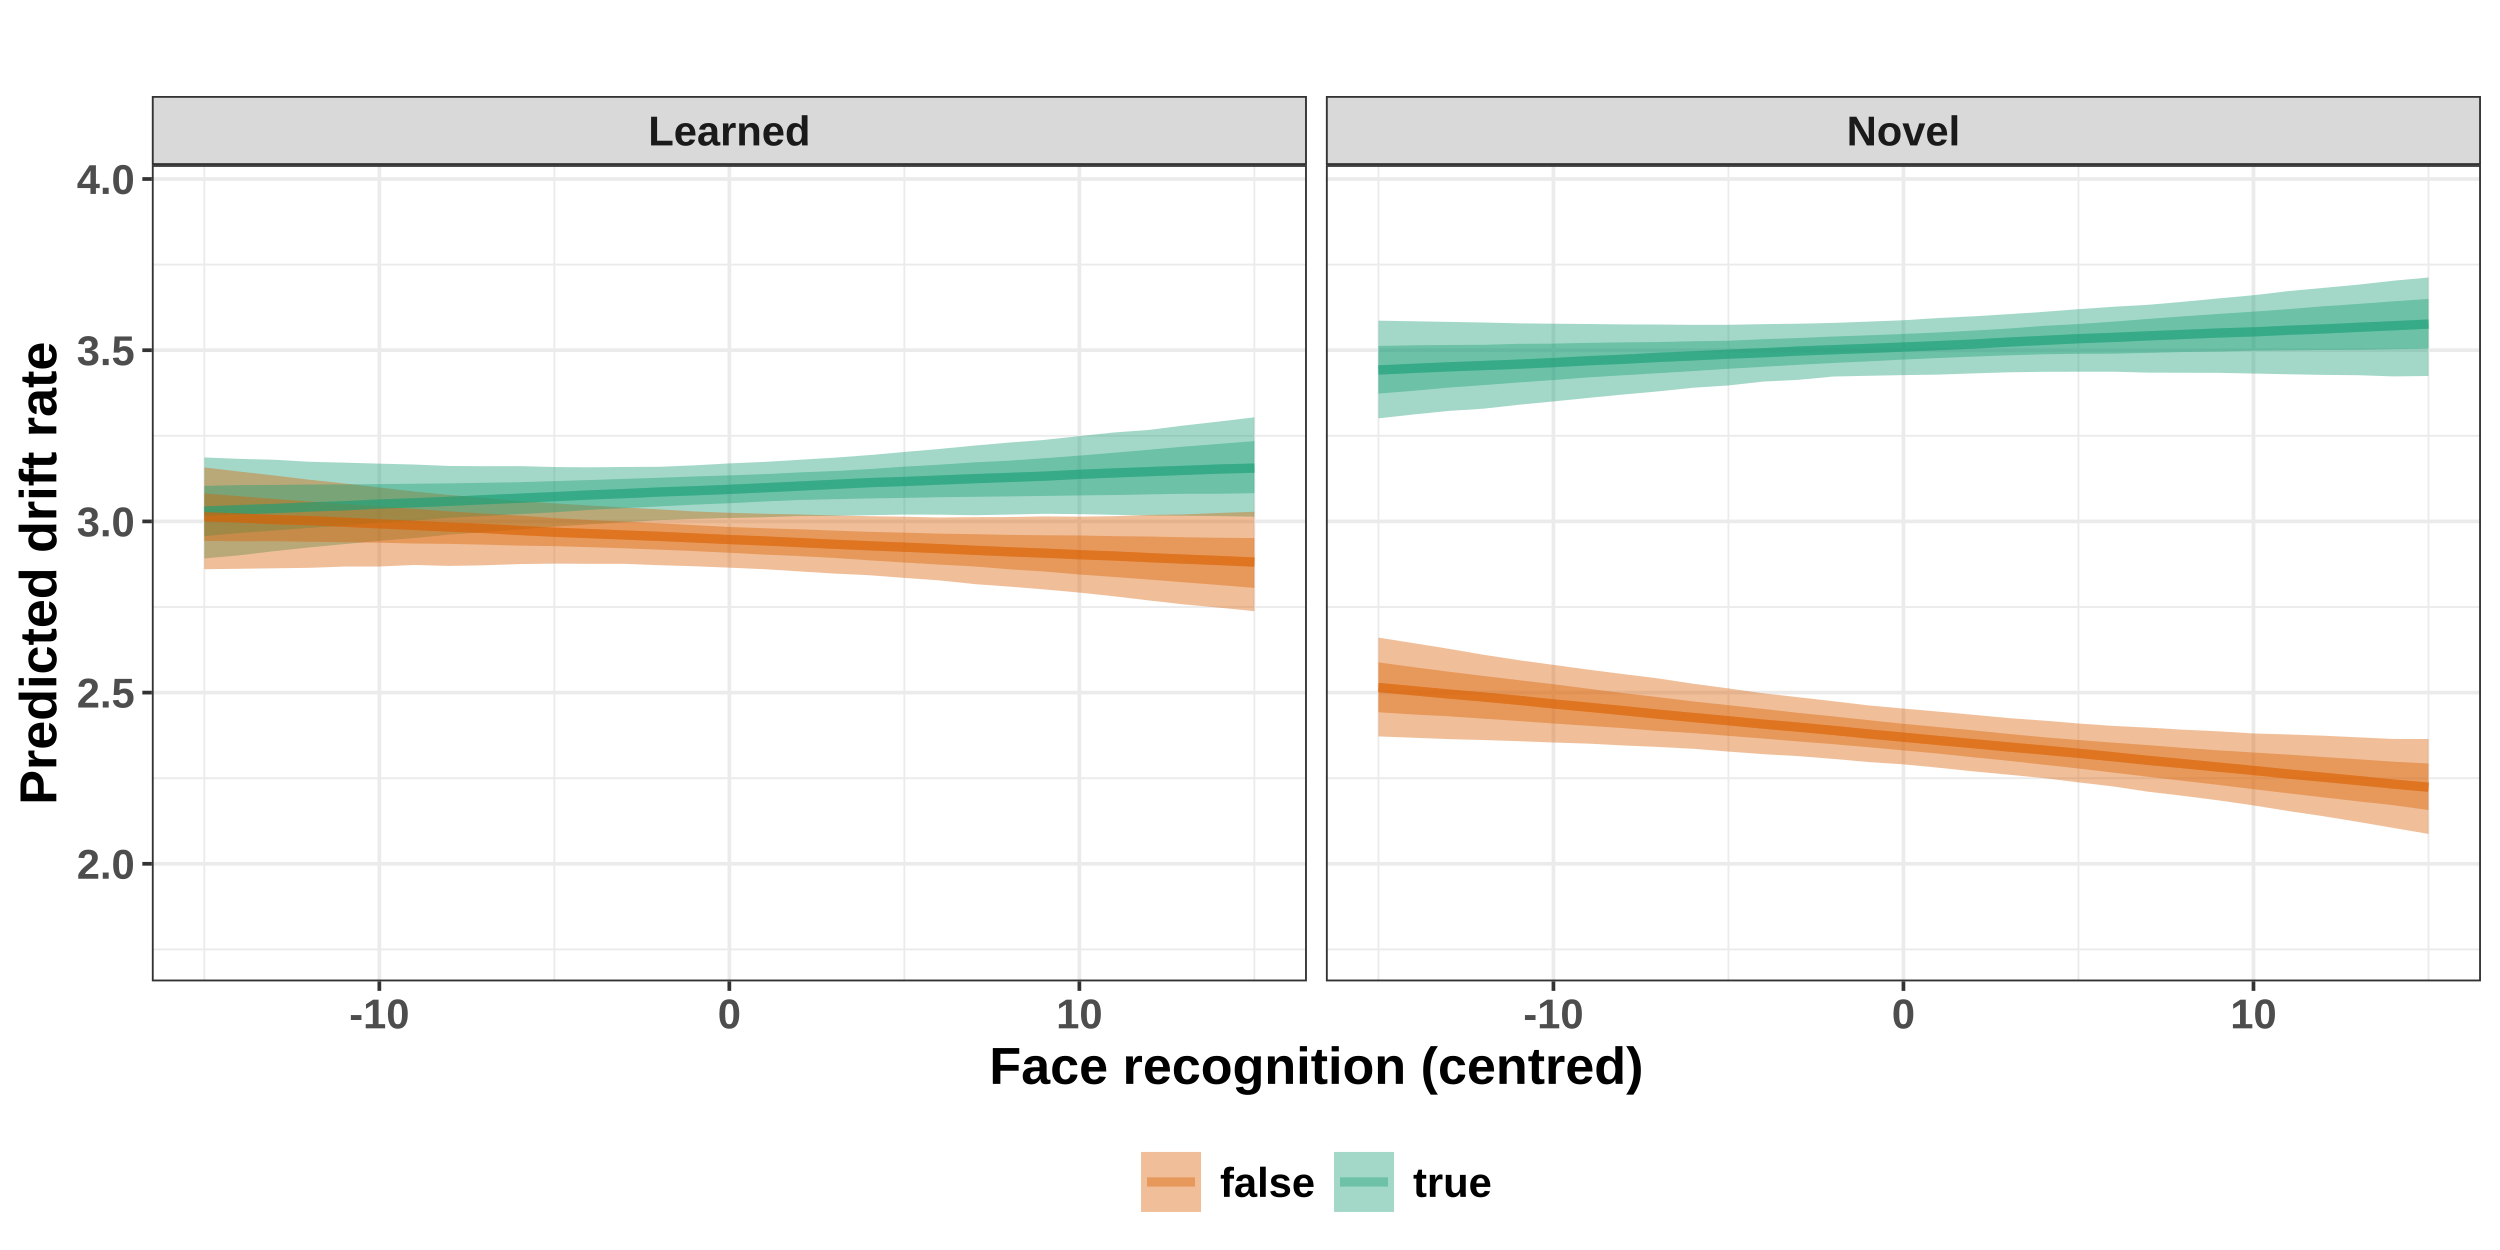
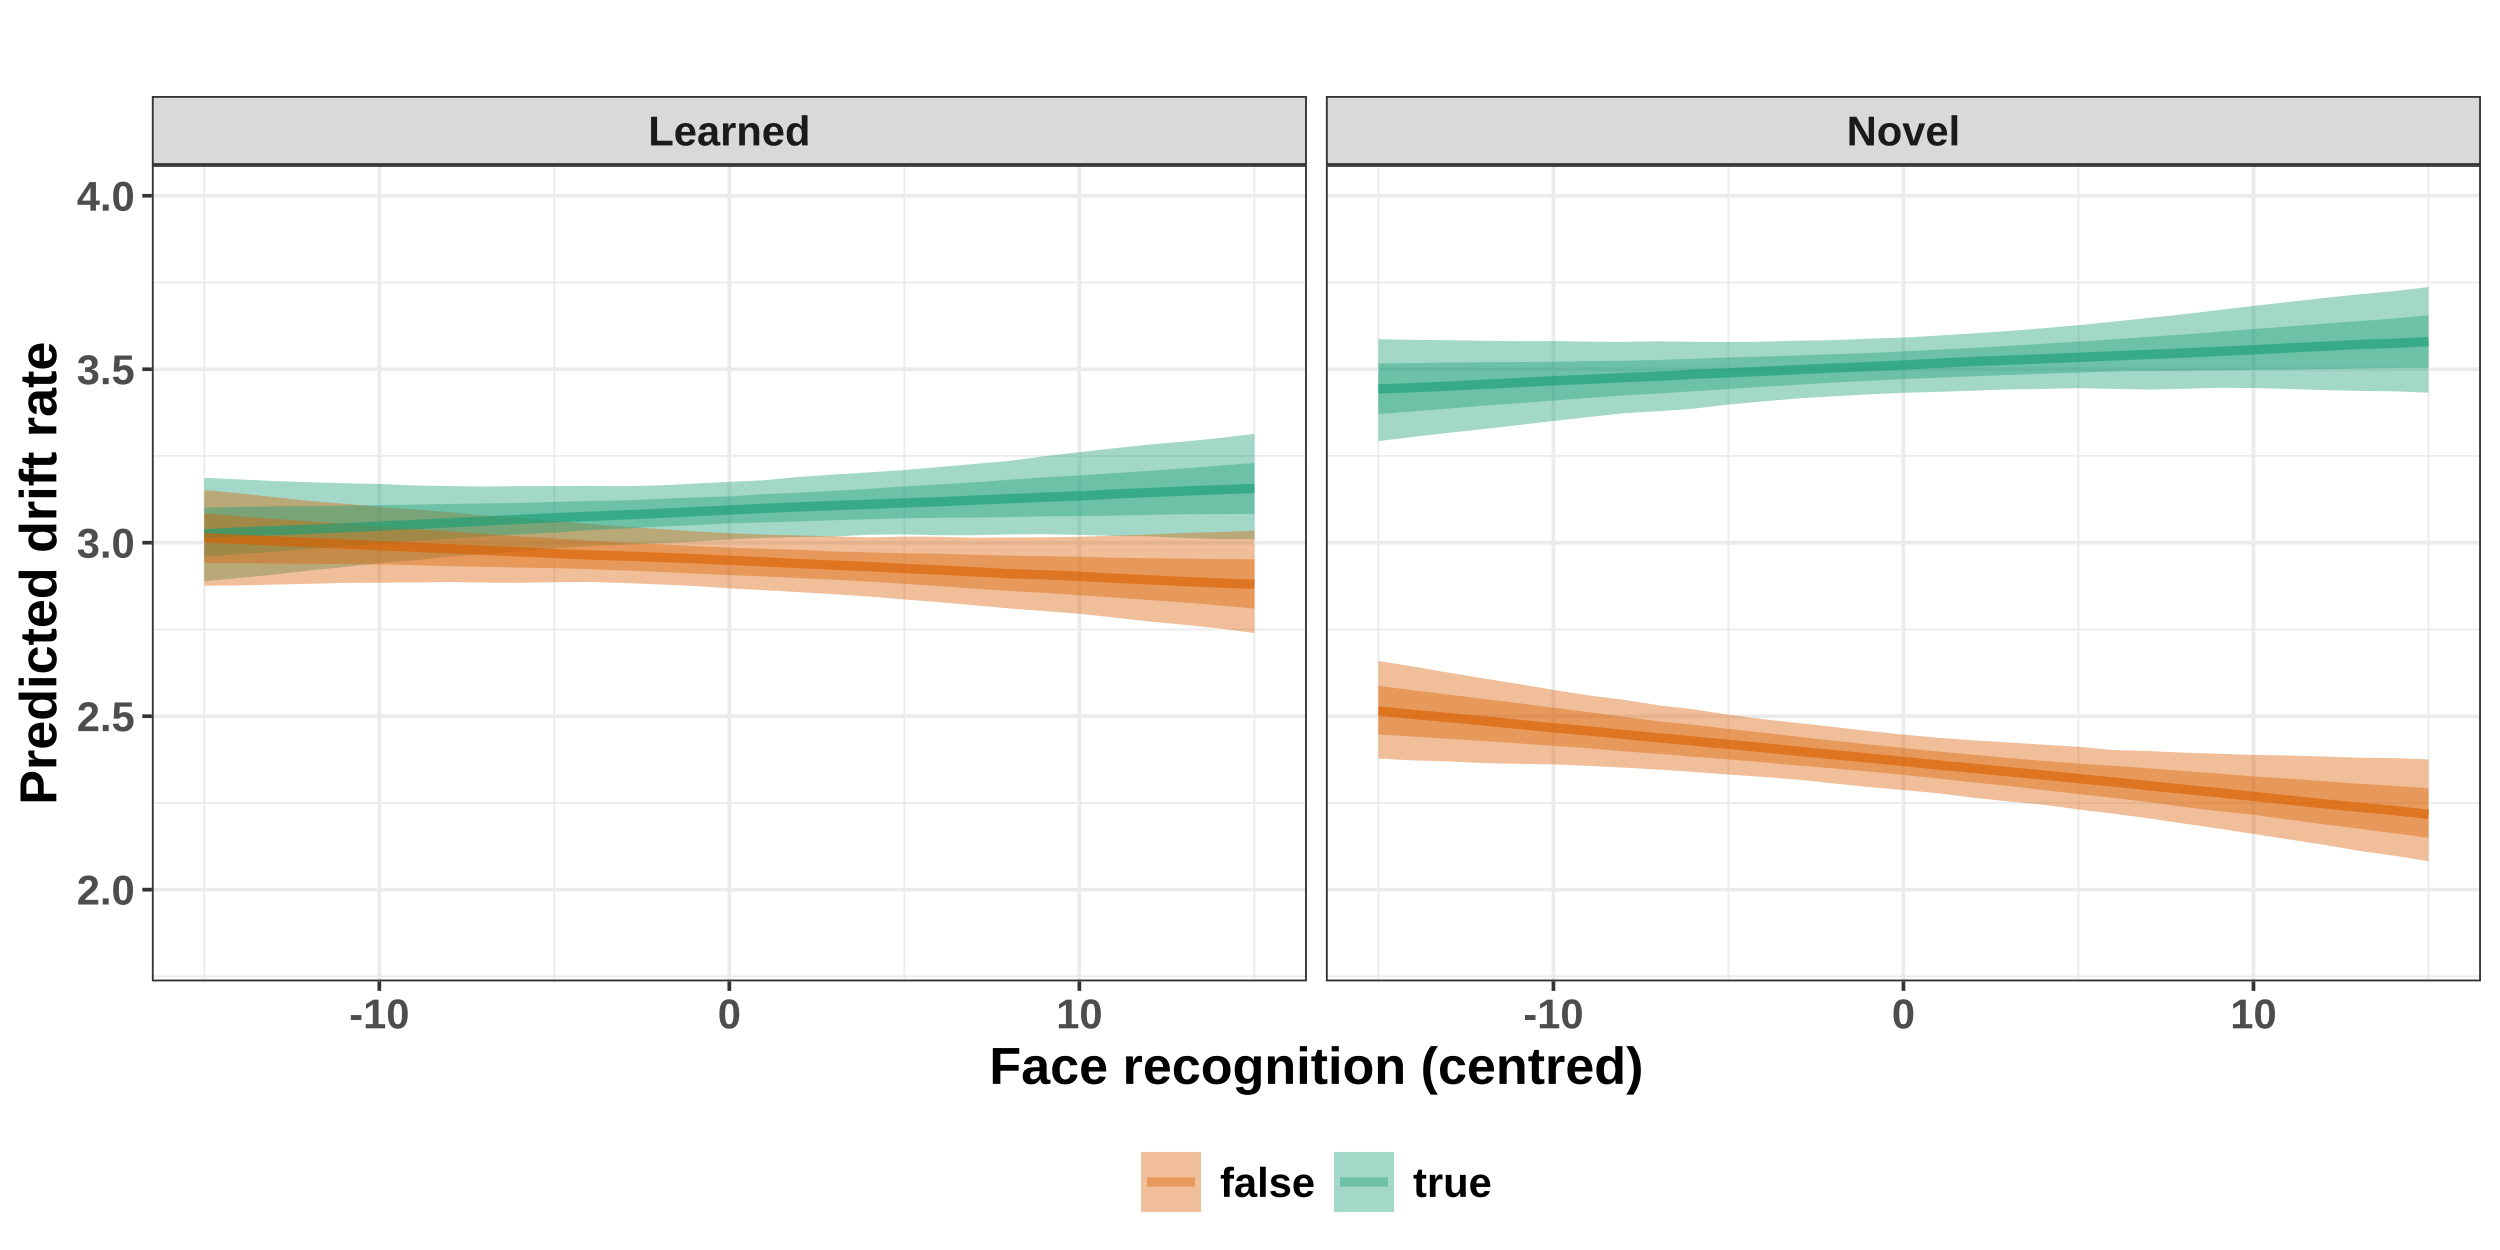
<svg xmlns="http://www.w3.org/2000/svg" width="720.00pt" height="360.00pt" viewBox="0 0 720.00 360.00">
  <g class="svglite">
    <defs>
      <style type="text/css">
    .svglite line, .svglite polyline, .svglite polygon, .svglite path, .svglite rect, .svglite circle {
      fill: none;
      stroke: #000000;
      stroke-linecap: round;
      stroke-linejoin: round;
      stroke-miterlimit: 10.00;
    }
    .svglite text {
      white-space: pre;
    }
    .svglite g.glyphgroup path {
      fill: inherit;
      stroke: none;
    }
  </style>
    </defs>
    <rect width="100%" height="100%" style="stroke: none; fill: #FFFFFF;" />
    <defs>
      <clipPath id="cpMC4wMHw3MjAuMDB8MC4wMHwzNjAuMDA=">
        <rect x="0.00" y="0.00" width="720.00" height="360.00" />
      </clipPath>
    </defs>
    <g clip-path="url(#cpMC4wMHw3MjAuMDB8MC4wMHwzNjAuMDA=)">
      <rect x="0.00" y="0.00" width="720.00" height="360.00" style="stroke-width: 1.07; stroke: #FFFFFF; fill: #FFFFFF;" />
    </g>
    <defs>
      <clipPath id="cpNDMuNzN8Mzc2LjM4fDQ3LjUzfDI4Mi42Mw==">
        <rect x="43.73" y="47.53" width="332.66" height="235.11" />
      </clipPath>
    </defs>
    <g clip-path="url(#cpNDMuNzN8Mzc2LjM4fDQ3LjUzfDI4Mi42Mw==)">
      <rect x="43.73" y="47.53" width="332.66" height="235.11" style="stroke-width: 1.07; stroke: none; fill: #FFFFFF;" />
-       <polyline points="43.73,273.43 376.38,273.43 " style="stroke-width: 0.53; stroke: #EBEBEB; stroke-linecap: butt;" />
-       <polyline points="43.73,224.12 376.38,224.12 " style="stroke-width: 0.53; stroke: #EBEBEB; stroke-linecap: butt;" />
-       <polyline points="43.73,174.82 376.38,174.82 " style="stroke-width: 0.53; stroke: #EBEBEB; stroke-linecap: butt;" />
-       <polyline points="43.73,125.51 376.38,125.51 " style="stroke-width: 0.53; stroke: #EBEBEB; stroke-linecap: butt;" />
-       <polyline points="43.73,76.21 376.38,76.21 " style="stroke-width: 0.53; stroke: #EBEBEB; stroke-linecap: butt;" />
+       <polyline points="43.73,281.19 376.38,281.19 " style="stroke-width: 0.53; stroke: #EBEBEB; stroke-linecap: butt;" />
+       <polyline points="43.73,231.24 376.38,231.24 " style="stroke-width: 0.53; stroke: #EBEBEB; stroke-linecap: butt;" />
+       <polyline points="43.73,181.28 376.38,181.28 " style="stroke-width: 0.53; stroke: #EBEBEB; stroke-linecap: butt;" />
+       <polyline points="43.73,131.32 376.38,131.32 " style="stroke-width: 0.53; stroke: #EBEBEB; stroke-linecap: butt;" />
+       <polyline points="43.73,81.36 376.38,81.36 " style="stroke-width: 0.53; stroke: #EBEBEB; stroke-linecap: butt;" />
      <polyline points="58.85,282.63 58.85,47.53 " style="stroke-width: 0.53; stroke: #EBEBEB; stroke-linecap: butt;" />
      <polyline points="159.65,282.63 159.65,47.53 " style="stroke-width: 0.53; stroke: #EBEBEB; stroke-linecap: butt;" />
      <polyline points="260.46,282.63 260.46,47.53 " style="stroke-width: 0.53; stroke: #EBEBEB; stroke-linecap: butt;" />
      <polyline points="361.26,282.63 361.26,47.53 " style="stroke-width: 0.53; stroke: #EBEBEB; stroke-linecap: butt;" />
-       <polyline points="43.73,248.78 376.38,248.78 " style="stroke-width: 1.07; stroke: #EBEBEB; stroke-linecap: butt;" />
-       <polyline points="43.73,199.47 376.38,199.47 " style="stroke-width: 1.07; stroke: #EBEBEB; stroke-linecap: butt;" />
-       <polyline points="43.73,150.16 376.38,150.16 " style="stroke-width: 1.07; stroke: #EBEBEB; stroke-linecap: butt;" />
-       <polyline points="43.73,100.86 376.38,100.86 " style="stroke-width: 1.07; stroke: #EBEBEB; stroke-linecap: butt;" />
-       <polyline points="43.73,51.55 376.38,51.55 " style="stroke-width: 1.07; stroke: #EBEBEB; stroke-linecap: butt;" />
+       <polyline points="43.73,256.22 376.38,256.22 " style="stroke-width: 1.07; stroke: #EBEBEB; stroke-linecap: butt;" />
+       <polyline points="43.73,206.26 376.38,206.26 " style="stroke-width: 1.07; stroke: #EBEBEB; stroke-linecap: butt;" />
+       <polyline points="43.73,156.30 376.38,156.30 " style="stroke-width: 1.07; stroke: #EBEBEB; stroke-linecap: butt;" />
+       <polyline points="43.73,106.34 376.38,106.34 " style="stroke-width: 1.07; stroke: #EBEBEB; stroke-linecap: butt;" />
+       <polyline points="43.73,56.38 376.38,56.38 " style="stroke-width: 1.07; stroke: #EBEBEB; stroke-linecap: butt;" />
      <polyline points="109.25,282.63 109.25,47.53 " style="stroke-width: 1.07; stroke: #EBEBEB; stroke-linecap: butt;" />
      <polyline points="210.05,282.63 210.05,47.53 " style="stroke-width: 1.07; stroke: #EBEBEB; stroke-linecap: butt;" />
      <polyline points="310.86,282.63 310.86,47.53 " style="stroke-width: 1.07; stroke: #EBEBEB; stroke-linecap: butt;" />
-       <polygon points="58.85,131.74 68.93,132.15 79.01,132.41 89.09,132.99 99.17,133.24 109.25,133.53 119.33,133.78 129.41,134.20 139.49,134.26 149.57,134.24 159.65,134.50 169.73,134.59 179.81,134.48 189.89,134.44 199.97,134.02 210.05,133.46 220.14,133.03 230.22,132.42 240.30,131.81 250.38,131.06 260.46,130.16 270.54,129.30 280.62,128.32 290.70,127.45 300.78,126.69 310.86,125.59 320.94,124.54 331.02,123.80 341.10,122.52 351.18,121.39 361.26,120.18 361.26,148.81 351.18,148.64 341.10,148.53 331.02,148.47 320.94,148.27 310.86,148.07 300.78,147.98 290.70,148.19 280.62,148.39 270.54,148.22 260.46,148.20 250.38,148.39 240.30,148.58 230.22,148.63 220.14,148.97 210.05,149.17 199.97,149.44 189.89,149.80 179.81,150.42 169.73,150.99 159.65,151.67 149.57,152.47 139.49,153.26 129.41,153.97 119.33,154.94 109.25,155.77 99.17,156.70 89.09,157.66 79.01,158.72 68.93,159.93 58.85,160.82 " style="stroke-width: 0.00; stroke: none; stroke-linecap: butt; fill: #1B9E77; fill-opacity: 0.40;" />
-       <polygon points="58.85,134.63 68.93,135.81 79.01,136.95 89.09,138.16 99.17,139.24 109.25,140.40 119.33,141.57 129.41,142.56 139.49,143.40 149.57,144.32 159.65,144.97 169.73,145.59 179.81,146.18 189.89,146.69 199.97,147.30 210.05,147.68 220.14,147.96 230.22,148.16 240.30,148.45 250.38,148.65 260.46,148.81 270.54,149.03 280.62,148.93 290.70,148.90 300.78,148.72 310.86,148.80 320.94,148.65 331.02,148.31 341.10,148.14 351.18,147.73 361.26,147.39 361.26,176.02 351.18,175.02 341.10,174.09 331.02,172.95 320.94,171.75 310.86,170.67 300.78,169.76 290.70,168.95 280.62,168.22 270.54,167.16 260.46,166.44 250.38,165.67 240.30,165.20 230.22,164.57 220.14,163.93 210.05,163.49 199.97,163.08 189.89,162.78 179.81,162.39 169.73,162.39 159.65,162.32 149.57,162.46 139.49,162.81 129.41,162.99 119.33,162.71 109.25,163.16 99.17,163.17 89.09,163.54 79.01,163.67 68.93,163.81 58.85,163.94 " style="stroke-width: 0.00; stroke: none; stroke-linecap: butt; fill: #D95F02; fill-opacity: 0.40;" />
-       <polygon points="58.85,139.94 68.93,139.71 79.01,139.66 89.09,139.55 99.17,139.50 109.25,139.43 119.33,139.31 129.41,139.22 139.49,139.04 149.57,138.88 159.65,138.56 169.73,138.25 179.81,137.92 189.89,137.60 199.97,137.23 210.05,136.91 220.14,136.55 230.22,136.05 240.30,135.66 250.38,135.09 260.46,134.39 270.54,133.83 280.62,133.16 290.70,132.66 300.78,131.96 310.86,131.21 320.94,130.38 331.02,129.51 341.10,128.60 351.18,127.82 361.26,127.04 361.26,142.04 351.18,142.20 341.10,142.20 331.02,142.37 320.94,142.57 310.86,142.68 300.78,142.83 290.70,142.96 280.62,143.08 270.54,143.20 260.46,143.39 250.38,143.55 240.30,143.77 230.22,143.99 220.14,144.42 210.05,144.93 199.97,145.33 189.89,145.84 179.81,146.34 169.73,146.84 159.65,147.55 149.57,148.06 139.49,148.63 129.41,149.14 119.33,149.93 109.25,150.54 99.17,151.35 89.09,152.03 79.01,152.78 68.93,153.50 58.85,154.41 " style="stroke-width: 0.00; stroke: none; stroke-linecap: butt; fill: #1B9E77; fill-opacity: 0.40;" />
-       <polygon points="58.85,142.11 68.93,142.91 79.01,143.71 89.09,144.43 99.17,145.14 109.25,145.83 119.33,146.56 129.41,147.27 139.49,147.91 149.57,148.47 159.65,149.20 169.73,149.77 179.81,150.22 189.89,150.71 199.97,151.23 210.05,151.77 220.14,152.13 230.22,152.43 240.30,152.81 250.38,153.16 260.46,153.40 270.54,153.69 280.62,153.84 290.70,154.05 300.78,154.15 310.86,154.21 320.94,154.41 331.02,154.52 341.10,154.73 351.18,154.87 361.26,154.96 361.26,169.33 351.18,168.50 341.10,167.73 331.02,166.92 320.94,166.18 310.86,165.47 300.78,164.60 290.70,163.96 280.62,163.15 270.54,162.61 260.46,162.01 250.38,161.38 240.30,160.70 230.22,160.16 220.14,159.73 210.05,159.20 199.97,158.72 189.89,158.31 179.81,157.91 169.73,157.58 159.65,157.29 149.57,157.14 139.49,156.87 129.41,156.64 119.33,156.54 109.25,156.30 99.17,156.15 89.09,156.04 79.01,155.86 68.93,155.89 58.85,155.78 " style="stroke-width: 0.00; stroke: none; stroke-linecap: butt; fill: #D95F02; fill-opacity: 0.40;" />
-       <polyline points="58.85,147.19 68.93,146.79 79.01,146.46 89.09,146.01 99.17,145.66 109.25,145.16 119.33,144.81 129.41,144.37 139.49,143.92 149.57,143.49 159.65,143.03 169.73,142.54 179.81,142.16 189.89,141.69 199.97,141.35 210.05,140.94 220.14,140.47 230.22,139.99 240.30,139.49 250.38,139.00 260.46,138.67 270.54,138.26 280.62,137.86 290.70,137.50 300.78,137.13 310.86,136.61 320.94,136.20 331.02,135.82 341.10,135.46 351.18,135.08 361.26,134.82 " style="stroke-width: 2.67; stroke: #1B9E77; stroke-opacity: 0.40; stroke-linecap: butt;" />
-       <polyline points="58.85,147.19 68.93,146.79 79.01,146.46 89.09,146.01 99.17,145.66 109.25,145.16 119.33,144.81 129.41,144.37 139.49,143.92 149.57,143.49 159.65,143.03 169.73,142.54 179.81,142.16 189.89,141.69 199.97,141.35 210.05,140.94 220.14,140.47 230.22,139.99 240.30,139.49 250.38,139.00 260.46,138.67 270.54,138.26 280.62,137.86 290.70,137.50 300.78,137.13 310.86,136.61 320.94,136.20 331.02,135.82 341.10,135.46 351.18,135.08 361.26,134.82 " style="stroke-width: 2.67; stroke: #1B9E77; stroke-opacity: 0.40; stroke-linecap: butt;" />
-       <polyline points="58.85,148.81 68.93,149.19 79.01,149.64 89.09,149.95 99.17,150.40 109.25,150.87 119.33,151.32 129.41,151.79 139.49,152.21 149.57,152.77 159.65,153.28 169.73,153.68 179.81,154.08 189.89,154.47 199.97,154.93 210.05,155.39 220.14,155.79 230.22,156.26 240.30,156.75 250.38,157.18 260.46,157.59 270.54,158.01 280.62,158.49 290.70,158.92 300.78,159.30 310.86,159.76 320.94,160.12 331.02,160.61 341.10,161.03 351.18,161.43 361.26,161.88 " style="stroke-width: 2.67; stroke: #D95F02; stroke-opacity: 0.40; stroke-linecap: butt;" />
-       <polyline points="58.85,148.81 68.93,149.19 79.01,149.64 89.09,149.95 99.17,150.40 109.25,150.87 119.33,151.32 129.41,151.79 139.49,152.21 149.57,152.77 159.65,153.28 169.73,153.68 179.81,154.08 189.89,154.47 199.97,154.93 210.05,155.39 220.14,155.79 230.22,156.26 240.30,156.75 250.38,157.18 260.46,157.59 270.54,158.01 280.62,158.49 290.70,158.92 300.78,159.30 310.86,159.76 320.94,160.12 331.02,160.61 341.10,161.03 351.18,161.43 361.26,161.88 " style="stroke-width: 2.67; stroke: #D95F02; stroke-opacity: 0.40; stroke-linecap: butt;" />
+       <polygon points="58.85,137.63 68.93,138.07 79.01,138.53 89.09,138.89 99.17,139.17 109.25,139.39 119.33,139.81 129.41,139.99 139.49,140.13 149.57,140.00 159.65,139.97 169.73,139.93 179.81,140.02 189.89,139.79 199.97,139.29 210.05,138.78 220.14,138.30 230.22,137.35 240.30,136.63 250.38,136.03 260.46,135.38 270.54,134.48 280.62,133.60 290.70,132.73 300.78,131.37 310.86,130.23 320.94,129.07 331.02,128.00 341.10,127.14 351.18,126.17 361.26,124.92 361.26,155.28 351.18,155.30 341.10,154.94 331.02,154.47 320.94,154.36 310.86,154.04 300.78,153.86 290.70,153.90 280.62,154.16 270.54,154.14 260.46,153.92 250.38,153.99 240.30,154.52 230.22,154.66 220.14,154.90 210.05,155.35 199.97,155.99 189.89,156.47 179.81,156.87 169.73,157.26 159.65,157.88 149.57,158.69 139.49,159.54 129.41,160.31 119.33,161.39 109.25,162.19 99.17,163.28 89.09,164.31 79.01,165.47 68.93,166.43 58.85,167.41 " style="stroke-width: 0.00; stroke: none; stroke-linecap: butt; fill: #1B9E77; fill-opacity: 0.40;" />
+       <polygon points="58.85,141.15 68.93,142.08 79.01,143.19 89.09,144.26 99.17,145.08 109.25,145.98 119.33,146.69 129.41,147.51 139.49,148.45 149.57,149.12 159.65,150.04 169.73,150.87 179.81,151.72 189.89,152.34 199.97,153.03 210.05,153.57 220.14,153.97 230.22,154.20 240.30,154.47 250.38,154.77 260.46,154.55 270.54,154.60 280.62,154.86 290.70,154.79 300.78,154.75 310.86,154.59 320.94,154.26 331.02,153.94 341.10,153.48 351.18,153.25 361.26,152.78 361.26,182.31 351.18,181.00 341.10,179.95 331.02,178.98 320.94,177.87 310.86,176.77 300.78,176.00 290.70,175.25 280.62,174.33 270.54,173.44 260.46,172.65 250.38,171.81 240.30,171.14 230.22,170.55 220.14,169.98 210.05,169.45 199.97,168.75 189.89,168.32 179.81,167.91 169.73,167.59 159.65,167.69 149.57,167.85 139.49,167.79 129.41,167.62 119.33,167.75 109.25,167.82 99.17,167.89 89.09,168.15 79.01,168.37 68.93,168.61 58.85,168.70 " style="stroke-width: 0.00; stroke: none; stroke-linecap: butt; fill: #D95F02; fill-opacity: 0.40;" />
+       <polygon points="58.85,146.17 68.93,146.00 79.01,145.82 89.09,145.80 99.17,145.66 109.25,145.45 119.33,145.32 129.41,145.13 139.49,145.00 149.57,144.83 159.65,144.56 169.73,144.28 179.81,144.11 189.89,143.67 199.97,143.28 210.05,142.96 220.14,142.32 230.22,141.87 240.30,141.35 250.38,140.76 260.46,140.09 270.54,139.50 280.62,138.90 290.70,138.15 300.78,137.49 310.86,136.94 320.94,136.26 331.02,135.59 341.10,134.87 351.18,134.10 361.26,133.32 361.26,147.97 351.18,148.03 341.10,148.09 331.02,148.28 320.94,148.50 310.86,148.65 300.78,148.70 290.70,148.91 280.62,149.06 270.54,149.11 260.46,149.28 250.38,149.54 240.30,149.82 230.22,150.17 220.14,150.47 210.05,150.71 199.97,151.23 189.89,151.66 179.81,152.21 169.73,152.71 159.65,153.37 149.57,153.88 139.49,154.46 129.41,155.14 119.33,155.81 109.25,156.56 99.17,157.31 89.09,158.13 79.01,158.89 68.93,159.59 58.85,160.33 " style="stroke-width: 0.00; stroke: none; stroke-linecap: butt; fill: #1B9E77; fill-opacity: 0.40;" />
+       <polygon points="58.85,147.87 68.93,148.67 79.01,149.45 89.09,150.11 99.17,150.84 109.25,151.70 119.33,152.38 129.41,153.06 139.49,153.73 149.57,154.45 159.65,155.06 169.73,155.70 179.81,156.32 189.89,156.75 199.97,157.26 210.05,157.72 220.14,158.03 230.22,158.34 240.30,158.84 250.38,159.07 260.46,159.34 270.54,159.44 280.62,159.77 290.70,160.03 300.78,160.16 310.86,160.32 320.94,160.62 331.02,160.75 341.10,160.87 351.18,160.99 361.26,161.06 361.26,175.26 351.18,174.38 341.10,173.53 331.02,172.81 320.94,172.11 310.86,171.42 300.78,170.74 290.70,170.20 280.62,169.54 270.54,168.80 260.46,168.16 250.38,167.51 240.30,166.96 230.22,166.51 220.14,166.03 210.05,165.62 199.97,165.18 189.89,164.70 179.81,164.29 169.73,163.94 159.65,163.62 149.57,163.47 139.49,163.23 129.41,163.06 119.33,162.78 109.25,162.53 99.17,162.45 89.09,162.38 79.01,162.32 68.93,162.23 58.85,162.19 " style="stroke-width: 0.00; stroke: none; stroke-linecap: butt; fill: #D95F02; fill-opacity: 0.40;" />
+       <polyline points="58.85,153.77 68.93,153.21 79.01,152.81 89.09,152.40 99.17,151.99 109.25,151.53 119.33,151.05 129.41,150.57 139.49,150.06 149.57,149.58 159.65,149.11 169.73,148.71 179.81,148.29 189.89,147.85 199.97,147.36 210.05,146.88 220.14,146.41 230.22,145.97 240.30,145.60 250.38,145.24 260.46,144.84 270.54,144.50 280.62,144.03 290.70,143.61 300.78,143.19 310.86,142.81 320.94,142.27 331.02,141.84 341.10,141.41 351.18,141.03 361.26,140.65 " style="stroke-width: 2.67; stroke: #1B9E77; stroke-opacity: 0.40; stroke-linecap: butt;" />
+       <polyline points="58.85,153.77 68.93,153.21 79.01,152.81 89.09,152.40 99.17,151.99 109.25,151.53 119.33,151.05 129.41,150.57 139.49,150.06 149.57,149.58 159.65,149.11 169.73,148.71 179.81,148.29 189.89,147.85 199.97,147.36 210.05,146.88 220.14,146.41 230.22,145.97 240.30,145.60 250.38,145.24 260.46,144.84 270.54,144.50 280.62,144.03 290.70,143.61 300.78,143.19 310.86,142.81 320.94,142.27 331.02,141.84 341.10,141.41 351.18,141.03 361.26,140.65 " style="stroke-width: 2.67; stroke: #1B9E77; stroke-opacity: 0.40; stroke-linecap: butt;" />
+       <polyline points="58.85,154.87 68.93,155.33 79.01,155.81 89.09,156.25 99.17,156.69 109.25,157.16 119.33,157.58 129.41,158.01 139.49,158.49 149.57,158.93 159.65,159.41 169.73,159.83 179.81,160.13 189.89,160.52 199.97,160.90 210.05,161.36 220.14,161.81 230.22,162.32 240.30,162.77 250.38,163.18 260.46,163.75 270.54,164.16 280.62,164.69 290.70,165.22 300.78,165.55 310.86,165.97 320.94,166.54 331.02,166.99 341.10,167.49 351.18,167.89 361.26,168.29 " style="stroke-width: 2.67; stroke: #D95F02; stroke-opacity: 0.40; stroke-linecap: butt;" />
+       <polyline points="58.85,154.87 68.93,155.33 79.01,155.81 89.09,156.25 99.17,156.69 109.25,157.16 119.33,157.58 129.41,158.01 139.49,158.49 149.57,158.93 159.65,159.41 169.73,159.83 179.81,160.13 189.89,160.52 199.97,160.90 210.05,161.36 220.14,161.81 230.22,162.32 240.30,162.77 250.38,163.18 260.46,163.75 270.54,164.16 280.62,164.69 290.70,165.22 300.78,165.55 310.86,165.97 320.94,166.54 331.02,166.99 341.10,167.49 351.18,167.89 361.26,168.29 " style="stroke-width: 2.67; stroke: #D95F02; stroke-opacity: 0.40; stroke-linecap: butt;" />
      <rect x="43.73" y="47.53" width="332.66" height="235.11" style="stroke-width: 1.07; stroke: #333333;" />
    </g>
    <g clip-path="url(#cpMC4wMHw3MjAuMDB8MC4wMHwzNjAuMDA=)">
</g>
    <defs>
      <clipPath id="cpMzgxLjg2fDcxNC41Mnw0Ny41M3wyODIuNjM=">
        <rect x="381.86" y="47.53" width="332.66" height="235.11" />
      </clipPath>
    </defs>
    <g clip-path="url(#cpMzgxLjg2fDcxNC41Mnw0Ny41M3wyODIuNjM=)">
      <rect x="381.86" y="47.53" width="332.66" height="235.11" style="stroke-width: 1.07; stroke: none; fill: #FFFFFF;" />
-       <polyline points="381.86,273.43 714.52,273.43 " style="stroke-width: 0.53; stroke: #EBEBEB; stroke-linecap: butt;" />
-       <polyline points="381.86,224.12 714.52,224.12 " style="stroke-width: 0.53; stroke: #EBEBEB; stroke-linecap: butt;" />
-       <polyline points="381.86,174.82 714.52,174.82 " style="stroke-width: 0.53; stroke: #EBEBEB; stroke-linecap: butt;" />
-       <polyline points="381.86,125.51 714.52,125.51 " style="stroke-width: 0.53; stroke: #EBEBEB; stroke-linecap: butt;" />
-       <polyline points="381.86,76.21 714.52,76.21 " style="stroke-width: 0.53; stroke: #EBEBEB; stroke-linecap: butt;" />
+       <polyline points="381.86,281.19 714.52,281.19 " style="stroke-width: 0.53; stroke: #EBEBEB; stroke-linecap: butt;" />
+       <polyline points="381.86,231.24 714.52,231.24 " style="stroke-width: 0.53; stroke: #EBEBEB; stroke-linecap: butt;" />
+       <polyline points="381.86,181.28 714.52,181.28 " style="stroke-width: 0.53; stroke: #EBEBEB; stroke-linecap: butt;" />
+       <polyline points="381.86,131.32 714.52,131.32 " style="stroke-width: 0.53; stroke: #EBEBEB; stroke-linecap: butt;" />
+       <polyline points="381.86,81.36 714.52,81.36 " style="stroke-width: 0.53; stroke: #EBEBEB; stroke-linecap: butt;" />
      <polyline points="396.98,282.63 396.98,47.53 " style="stroke-width: 0.53; stroke: #EBEBEB; stroke-linecap: butt;" />
      <polyline points="497.79,282.63 497.79,47.53 " style="stroke-width: 0.53; stroke: #EBEBEB; stroke-linecap: butt;" />
      <polyline points="598.59,282.63 598.59,47.53 " style="stroke-width: 0.53; stroke: #EBEBEB; stroke-linecap: butt;" />
      <polyline points="699.40,282.63 699.40,47.53 " style="stroke-width: 0.53; stroke: #EBEBEB; stroke-linecap: butt;" />
-       <polyline points="381.86,248.78 714.52,248.78 " style="stroke-width: 1.07; stroke: #EBEBEB; stroke-linecap: butt;" />
-       <polyline points="381.86,199.47 714.52,199.47 " style="stroke-width: 1.07; stroke: #EBEBEB; stroke-linecap: butt;" />
-       <polyline points="381.86,150.16 714.52,150.16 " style="stroke-width: 1.07; stroke: #EBEBEB; stroke-linecap: butt;" />
-       <polyline points="381.86,100.86 714.52,100.86 " style="stroke-width: 1.07; stroke: #EBEBEB; stroke-linecap: butt;" />
-       <polyline points="381.86,51.55 714.52,51.55 " style="stroke-width: 1.07; stroke: #EBEBEB; stroke-linecap: butt;" />
+       <polyline points="381.86,256.22 714.52,256.22 " style="stroke-width: 1.07; stroke: #EBEBEB; stroke-linecap: butt;" />
+       <polyline points="381.86,206.26 714.52,206.26 " style="stroke-width: 1.07; stroke: #EBEBEB; stroke-linecap: butt;" />
+       <polyline points="381.86,156.30 714.52,156.30 " style="stroke-width: 1.07; stroke: #EBEBEB; stroke-linecap: butt;" />
+       <polyline points="381.86,106.34 714.52,106.34 " style="stroke-width: 1.07; stroke: #EBEBEB; stroke-linecap: butt;" />
+       <polyline points="381.86,56.38 714.52,56.38 " style="stroke-width: 1.07; stroke: #EBEBEB; stroke-linecap: butt;" />
      <polyline points="447.39,282.63 447.39,47.53 " style="stroke-width: 1.07; stroke: #EBEBEB; stroke-linecap: butt;" />
      <polyline points="548.19,282.63 548.19,47.53 " style="stroke-width: 1.07; stroke: #EBEBEB; stroke-linecap: butt;" />
      <polyline points="649.00,282.63 649.00,47.53 " style="stroke-width: 1.07; stroke: #EBEBEB; stroke-linecap: butt;" />
-       <polygon points="396.98,92.35 407.06,92.52 417.14,92.70 427.23,92.88 437.31,93.12 447.39,93.23 457.47,93.31 467.55,93.43 477.63,93.46 487.71,93.56 497.79,93.54 507.87,93.35 517.95,93.23 528.03,93.00 538.11,92.62 548.19,92.23 558.27,91.58 568.35,91.10 578.43,90.48 588.51,89.81 598.59,89.04 608.67,88.34 618.76,87.77 628.84,86.90 638.92,85.94 649.00,85.02 659.08,83.83 669.16,82.90 679.24,81.97 689.32,80.84 699.40,79.92 699.40,108.28 689.32,108.41 679.24,108.06 669.16,107.97 659.08,107.79 649.00,107.58 638.92,107.38 628.84,107.35 618.76,107.32 608.67,107.05 598.59,107.06 588.51,107.09 578.43,107.22 568.35,107.54 558.27,107.89 548.19,108.03 538.11,108.23 528.03,108.44 517.95,109.39 507.87,109.89 497.79,111.00 487.71,111.66 477.63,112.71 467.55,113.61 457.47,114.59 447.39,115.61 437.31,116.58 427.23,117.70 417.14,118.35 407.06,119.37 396.98,120.48 " style="stroke-width: 0.00; stroke: none; stroke-linecap: butt; fill: #1B9E77; fill-opacity: 0.40;" />
-       <polygon points="396.98,183.63 407.06,185.22 417.14,186.84 427.23,188.57 437.31,190.11 447.39,191.49 457.47,192.86 467.55,194.15 477.63,195.40 487.71,196.93 497.79,198.27 507.87,199.68 517.95,200.81 528.03,201.96 538.11,203.16 548.19,204.07 558.27,204.95 568.35,205.86 578.43,206.81 588.51,207.53 598.59,208.36 608.67,209.07 618.76,209.56 628.84,210.16 638.92,210.62 649.00,211.23 659.08,211.52 669.16,211.88 679.24,212.35 689.32,212.82 699.40,212.84 699.40,240.17 689.32,238.46 679.24,236.73 669.16,235.08 659.08,233.59 649.00,231.96 638.92,230.51 628.84,229.22 618.76,228.03 608.67,226.51 598.59,225.33 588.51,224.09 578.43,223.11 568.35,222.16 558.27,221.10 548.19,220.14 538.11,219.47 528.03,218.57 517.95,217.77 507.87,217.21 497.79,216.46 487.71,215.66 477.63,215.13 467.55,214.70 457.47,214.17 447.39,213.85 437.31,213.46 427.23,213.13 417.14,212.86 407.06,212.47 396.98,212.09 " style="stroke-width: 0.00; stroke: none; stroke-linecap: butt; fill: #D95F02; fill-opacity: 0.40;" />
-       <polygon points="396.98,99.63 407.06,99.45 417.14,99.35 427.23,99.31 437.31,99.02 447.39,98.96 457.47,98.74 467.55,98.60 477.63,98.51 487.71,98.28 497.79,98.13 507.87,97.70 517.95,97.34 528.03,96.92 538.11,96.57 548.19,96.18 558.27,95.74 568.35,95.21 578.43,94.62 588.51,93.85 598.59,93.32 608.67,92.63 618.76,91.83 628.84,91.10 638.92,90.41 649.00,89.75 659.08,89.03 669.16,88.20 679.24,87.52 689.32,86.78 699.40,86.09 699.40,100.39 689.32,100.58 679.24,100.76 669.16,100.79 659.08,100.91 649.00,101.00 638.92,101.26 628.84,101.38 618.76,101.62 608.67,101.86 598.59,101.89 588.51,102.03 578.43,102.33 568.35,102.70 558.27,103.10 548.19,103.55 538.11,104.06 528.03,104.53 517.95,105.05 507.87,105.63 497.79,106.20 487.71,106.85 477.63,107.47 467.55,108.07 457.47,108.68 447.39,109.45 437.31,110.15 427.23,110.91 417.14,111.63 407.06,112.55 396.98,113.35 " style="stroke-width: 0.00; stroke: none; stroke-linecap: butt; fill: #1B9E77; fill-opacity: 0.40;" />
-       <polygon points="396.98,190.77 407.06,192.13 417.14,193.44 427.23,194.68 437.31,195.87 447.39,197.06 457.47,198.35 467.55,199.62 477.63,200.79 487.71,202.02 497.79,203.09 507.87,204.18 517.95,205.31 528.03,206.32 538.11,207.40 548.19,208.46 558.27,209.40 568.35,210.34 578.43,211.36 588.51,212.31 598.59,213.12 608.67,213.89 618.76,214.60 628.84,215.39 638.92,216.10 649.00,216.72 659.08,217.33 669.16,218.02 679.24,218.67 689.32,219.36 699.40,219.89 699.40,233.30 689.32,231.91 679.24,230.81 669.16,229.66 659.08,228.49 649.00,227.30 638.92,226.06 628.84,224.91 618.76,223.73 608.67,222.53 598.59,221.33 588.51,220.23 578.43,219.11 568.35,218.10 558.27,217.04 548.19,216.13 538.11,215.20 528.03,214.33 517.95,213.55 507.87,212.71 497.79,211.93 487.71,211.14 477.63,210.53 467.55,209.71 457.47,209.04 447.39,208.37 437.31,207.66 427.23,206.98 417.14,206.29 407.06,205.77 396.98,205.13 " style="stroke-width: 0.00; stroke: none; stroke-linecap: butt; fill: #D95F02; fill-opacity: 0.40;" />
-       <polyline points="396.98,106.56 407.06,106.09 417.14,105.66 427.23,105.27 437.31,104.88 447.39,104.43 457.47,103.89 467.55,103.47 477.63,102.93 487.71,102.49 497.79,101.99 507.87,101.60 517.95,101.10 528.03,100.71 538.11,100.35 548.19,99.95 558.27,99.53 568.35,99.09 578.43,98.52 588.51,98.04 598.59,97.54 608.67,97.17 618.76,96.72 628.84,96.31 638.92,95.90 649.00,95.58 659.08,95.11 669.16,94.74 679.24,94.26 689.32,93.80 699.40,93.34 " style="stroke-width: 2.67; stroke: #1B9E77; stroke-opacity: 0.40; stroke-linecap: butt;" />
-       <polyline points="396.98,106.56 407.06,106.09 417.14,105.66 427.23,105.27 437.31,104.88 447.39,104.43 457.47,103.89 467.55,103.47 477.63,102.93 487.71,102.49 497.79,101.99 507.87,101.60 517.95,101.10 528.03,100.71 538.11,100.35 548.19,99.95 558.27,99.53 568.35,99.09 578.43,98.52 588.51,98.04 598.59,97.54 608.67,97.17 618.76,96.72 628.84,96.31 638.92,95.90 649.00,95.58 659.08,95.11 669.16,94.74 679.24,94.26 689.32,93.80 699.40,93.34 " style="stroke-width: 2.67; stroke: #1B9E77; stroke-opacity: 0.40; stroke-linecap: butt;" />
-       <polyline points="396.98,198.00 407.06,198.94 417.14,199.87 427.23,200.75 437.31,201.68 447.39,202.73 457.47,203.68 467.55,204.67 477.63,205.69 487.71,206.65 497.79,207.57 507.87,208.55 517.95,209.42 528.03,210.36 538.11,211.38 548.19,212.31 558.27,213.27 568.35,214.18 578.43,215.13 588.51,216.01 598.59,216.95 608.67,217.95 618.76,219.00 628.84,219.94 638.92,220.93 649.00,221.89 659.08,222.91 669.16,223.85 679.24,224.81 689.32,225.82 699.40,226.72 " style="stroke-width: 2.67; stroke: #D95F02; stroke-opacity: 0.40; stroke-linecap: butt;" />
-       <polyline points="396.98,198.00 407.06,198.94 417.14,199.87 427.23,200.75 437.31,201.68 447.39,202.73 457.47,203.68 467.55,204.67 477.63,205.69 487.71,206.65 497.79,207.57 507.87,208.55 517.95,209.42 528.03,210.36 538.11,211.38 548.19,212.31 558.27,213.27 568.35,214.18 578.43,215.13 588.51,216.01 598.59,216.95 608.67,217.95 618.76,219.00 628.84,219.94 638.92,220.93 649.00,221.89 659.08,222.91 669.16,223.85 679.24,224.81 689.32,225.82 699.40,226.72 " style="stroke-width: 2.67; stroke: #D95F02; stroke-opacity: 0.40; stroke-linecap: butt;" />
+       <polygon points="396.98,97.67 407.06,97.88 417.14,97.97 427.23,98.15 437.31,98.24 447.39,98.21 457.47,98.41 467.55,98.44 477.63,98.30 487.71,98.43 497.79,98.49 507.87,98.40 517.95,98.12 528.03,97.97 538.11,97.54 548.19,97.21 558.27,96.64 568.35,96.00 578.43,95.32 588.51,94.53 598.59,93.64 608.67,92.62 618.76,91.54 628.84,90.51 638.92,89.27 649.00,88.11 659.08,86.95 669.16,85.83 679.24,84.77 689.32,83.86 699.40,82.64 699.40,113.09 689.32,112.69 679.24,112.59 669.16,112.34 659.08,112.00 649.00,111.75 638.92,111.70 628.84,111.99 618.76,112.19 608.67,112.00 598.59,111.78 588.51,112.02 578.43,112.15 568.35,112.51 558.27,112.87 548.19,113.12 538.11,113.56 528.03,114.13 517.95,114.75 507.87,115.58 497.79,116.51 487.71,117.71 477.63,118.43 467.55,119.02 457.47,120.12 447.39,121.24 437.31,122.42 427.23,123.57 417.14,124.66 407.06,125.81 396.98,127.04 " style="stroke-width: 0.00; stroke: none; stroke-linecap: butt; fill: #1B9E77; fill-opacity: 0.40;" />
+       <polygon points="396.98,190.36 407.06,191.97 417.14,193.71 427.23,195.38 437.31,196.99 447.39,198.69 457.47,200.27 467.55,201.54 477.63,203.12 487.71,204.28 497.79,205.84 507.87,207.12 517.95,208.26 528.03,209.35 538.11,210.53 548.19,211.57 558.27,212.48 568.35,213.23 578.43,213.82 588.51,214.47 598.59,215.08 608.67,216.01 618.76,216.30 628.84,216.75 638.92,217.08 649.00,217.40 659.08,217.57 669.16,217.87 679.24,218.21 689.32,218.33 699.40,218.71 699.40,248.05 689.32,246.42 679.24,245.02 669.16,243.29 659.08,241.74 649.00,240.20 638.92,238.64 628.84,237.18 618.76,235.68 608.67,234.34 598.59,233.15 588.51,231.76 578.43,230.81 568.35,229.76 558.27,228.48 548.19,227.55 538.11,226.67 528.03,225.63 517.95,224.55 507.87,223.77 497.79,223.08 487.71,222.32 477.63,221.65 467.55,221.08 457.47,220.57 447.39,220.16 437.31,219.98 427.23,219.77 417.14,219.29 407.06,219.00 396.98,218.47 " style="stroke-width: 0.00; stroke: none; stroke-linecap: butt; fill: #D95F02; fill-opacity: 0.40;" />
+       <polygon points="396.98,104.69 407.06,104.58 417.14,104.40 427.23,104.32 437.31,104.28 447.39,104.17 457.47,104.01 467.55,103.91 477.63,103.66 487.71,103.33 497.79,102.94 507.87,102.70 517.95,102.35 528.03,102.02 538.11,101.67 548.19,101.19 558.27,100.69 568.35,100.16 578.43,99.63 588.51,99.00 598.59,98.37 608.67,97.72 618.76,97.00 628.84,96.34 638.92,95.54 649.00,94.75 659.08,94.01 669.16,93.22 679.24,92.48 689.32,91.72 699.40,90.81 699.40,105.93 689.32,105.98 679.24,106.15 669.16,106.30 659.08,106.41 649.00,106.52 638.92,106.66 628.84,106.77 618.76,106.83 608.67,106.96 598.59,107.31 588.51,107.63 578.43,107.98 568.35,108.36 558.27,108.78 548.19,109.16 538.11,109.67 528.03,110.16 517.95,110.78 507.87,111.38 497.79,112.03 487.71,112.67 477.63,113.31 467.55,113.90 457.47,114.57 447.39,115.36 437.31,116.13 427.23,116.82 417.14,117.66 407.06,118.48 396.98,119.22 " style="stroke-width: 0.00; stroke: none; stroke-linecap: butt; fill: #1B9E77; fill-opacity: 0.40;" />
+       <polygon points="396.98,197.51 407.06,198.82 417.14,200.04 427.23,201.28 437.31,202.51 447.39,203.80 457.47,205.09 467.55,206.42 477.63,207.69 487.71,208.74 497.79,209.89 507.87,211.02 517.95,212.18 528.03,213.35 538.11,214.38 548.19,215.41 558.27,216.45 568.35,217.37 578.43,218.30 588.51,219.12 598.59,219.91 608.67,220.54 618.76,221.25 628.84,222.05 638.92,222.76 649.00,223.61 659.08,224.23 669.16,224.96 679.24,225.72 689.32,226.32 699.40,227.03 699.40,241.32 689.32,239.98 679.24,238.64 669.16,237.39 659.08,236.06 649.00,234.69 638.92,233.62 628.84,232.37 618.76,231.02 608.67,229.82 598.59,228.69 588.51,227.55 578.43,226.36 568.35,225.33 558.27,224.25 548.19,223.18 538.11,222.21 528.03,221.30 517.95,220.49 507.87,219.55 497.79,218.73 487.71,217.92 477.63,217.10 467.55,216.39 457.47,215.51 447.39,214.80 437.31,214.11 427.23,213.41 417.14,212.80 407.06,212.15 396.98,211.51 " style="stroke-width: 0.00; stroke: none; stroke-linecap: butt; fill: #D95F02; fill-opacity: 0.40;" />
+       <polyline points="396.98,112.01 407.06,111.65 417.14,111.19 427.23,110.69 437.31,110.18 447.39,109.65 457.47,109.24 467.55,108.75 477.63,108.35 487.71,107.77 497.79,107.38 507.87,106.92 517.95,106.44 528.03,105.99 538.11,105.56 548.19,105.13 558.27,104.60 568.35,104.11 578.43,103.73 588.51,103.34 598.59,102.92 608.67,102.50 618.76,102.08 628.84,101.68 638.92,101.19 649.00,100.75 659.08,100.21 669.16,99.73 679.24,99.20 689.32,98.88 699.40,98.38 " style="stroke-width: 2.67; stroke: #1B9E77; stroke-opacity: 0.40; stroke-linecap: butt;" />
+       <polyline points="396.98,112.01 407.06,111.65 417.14,111.19 427.23,110.69 437.31,110.18 447.39,109.65 457.47,109.24 467.55,108.75 477.63,108.35 487.71,107.77 497.79,107.38 507.87,106.92 517.95,106.44 528.03,105.99 538.11,105.56 548.19,105.13 558.27,104.60 568.35,104.11 578.43,103.73 588.51,103.34 598.59,102.92 608.67,102.50 618.76,102.08 628.84,101.68 638.92,101.19 649.00,100.75 659.08,100.21 669.16,99.73 679.24,99.20 689.32,98.88 699.40,98.38 " style="stroke-width: 2.67; stroke: #1B9E77; stroke-opacity: 0.40; stroke-linecap: butt;" />
+       <polyline points="396.98,204.74 407.06,205.76 417.14,206.67 427.23,207.62 437.31,208.61 447.39,209.62 457.47,210.51 467.55,211.51 477.63,212.49 487.71,213.41 497.79,214.38 507.87,215.34 517.95,216.36 528.03,217.34 538.11,218.33 548.19,219.29 558.27,220.34 568.35,221.28 578.43,222.25 588.51,223.21 598.59,224.24 608.67,225.19 618.76,226.28 628.84,227.29 638.92,228.28 649.00,229.36 659.08,230.42 669.16,231.48 679.24,232.48 689.32,233.42 699.40,234.52 " style="stroke-width: 2.67; stroke: #D95F02; stroke-opacity: 0.40; stroke-linecap: butt;" />
+       <polyline points="396.98,204.74 407.06,205.76 417.14,206.67 427.23,207.62 437.31,208.61 447.39,209.62 457.47,210.51 467.55,211.51 477.63,212.49 487.71,213.41 497.79,214.38 507.87,215.34 517.95,216.36 528.03,217.34 538.11,218.33 548.19,219.29 558.27,220.34 568.35,221.28 578.43,222.25 588.51,223.21 598.59,224.24 608.67,225.19 618.76,226.28 628.84,227.29 638.92,228.28 649.00,229.36 659.08,230.42 669.16,231.48 679.24,232.48 689.32,233.42 699.40,234.52 " style="stroke-width: 2.67; stroke: #D95F02; stroke-opacity: 0.40; stroke-linecap: butt;" />
      <rect x="381.86" y="47.53" width="332.66" height="235.11" style="stroke-width: 1.07; stroke: #333333;" />
    </g>
    <g clip-path="url(#cpMC4wMHw3MjAuMDB8MC4wMHwzNjAuMDA=)">
</g>
    <defs>
      <clipPath id="cpNDMuNzN8Mzc2LjM4fDI3LjY0fDQ3LjUz">
        <rect x="43.73" y="27.64" width="332.66" height="19.88" />
      </clipPath>
    </defs>
    <g clip-path="url(#cpNDMuNzN8Mzc2LjM4fDI3LjY0fDQ3LjUz)">
      <rect x="43.73" y="27.64" width="332.66" height="19.88" style="stroke-width: 1.07; stroke: #333333; fill: #D9D9D9;" />
      <text x="210.05" y="41.88" text-anchor="middle" style="font-size: 12.00px; font-weight: bold;fill: #1A1A1A; font-family: &quot;Arial&quot;;" textLength="46.67px" lengthAdjust="spacingAndGlyphs">Learned</text>
    </g>
    <g clip-path="url(#cpMC4wMHw3MjAuMDB8MC4wMHwzNjAuMDA=)">
</g>
    <defs>
      <clipPath id="cpMzgxLjg2fDcxNC41MnwyNy42NHw0Ny41Mw==">
        <rect x="381.86" y="27.64" width="332.66" height="19.88" />
      </clipPath>
    </defs>
    <g clip-path="url(#cpMzgxLjg2fDcxNC41MnwyNy42NHw0Ny41Mw==)">
      <rect x="381.86" y="27.64" width="332.66" height="19.88" style="stroke-width: 1.07; stroke: #333333; fill: #D9D9D9;" />
      <text x="548.19" y="41.88" text-anchor="middle" style="font-size: 12.00px; font-weight: bold;fill: #1A1A1A; font-family: &quot;Arial&quot;;" textLength="32.67px" lengthAdjust="spacingAndGlyphs">Novel</text>
    </g>
    <g clip-path="url(#cpMC4wMHw3MjAuMDB8MC4wMHwzNjAuMDA=)">
      <polyline points="109.25,285.37 109.25,282.63 " style="stroke-width: 1.07; stroke: #333333; stroke-linecap: butt;" />
      <polyline points="210.05,285.37 210.05,282.63 " style="stroke-width: 1.07; stroke: #333333; stroke-linecap: butt;" />
      <polyline points="310.86,285.37 310.86,282.63 " style="stroke-width: 1.07; stroke: #333333; stroke-linecap: butt;" />
      <text x="109.25" y="296.16" text-anchor="middle" style="font-size: 12.00px; font-weight: bold;fill: #4D4D4D; font-family: &quot;Arial&quot;;" textLength="17.34px" lengthAdjust="spacingAndGlyphs">-10</text>
      <text x="210.05" y="296.16" text-anchor="middle" style="font-size: 12.00px; font-weight: bold;fill: #4D4D4D; font-family: &quot;Arial&quot;;" textLength="6.67px" lengthAdjust="spacingAndGlyphs">0</text>
      <text x="310.86" y="296.16" text-anchor="middle" style="font-size: 12.00px; font-weight: bold;fill: #4D4D4D; font-family: &quot;Arial&quot;;" textLength="13.34px" lengthAdjust="spacingAndGlyphs">10</text>
      <polyline points="447.39,285.37 447.39,282.63 " style="stroke-width: 1.07; stroke: #333333; stroke-linecap: butt;" />
      <polyline points="548.19,285.37 548.19,282.63 " style="stroke-width: 1.07; stroke: #333333; stroke-linecap: butt;" />
      <polyline points="649.00,285.37 649.00,282.63 " style="stroke-width: 1.07; stroke: #333333; stroke-linecap: butt;" />
      <text x="447.39" y="296.16" text-anchor="middle" style="font-size: 12.00px; font-weight: bold;fill: #4D4D4D; font-family: &quot;Arial&quot;;" textLength="17.34px" lengthAdjust="spacingAndGlyphs">-10</text>
      <text x="548.19" y="296.16" text-anchor="middle" style="font-size: 12.00px; font-weight: bold;fill: #4D4D4D; font-family: &quot;Arial&quot;;" textLength="6.67px" lengthAdjust="spacingAndGlyphs">0</text>
      <text x="649.00" y="296.16" text-anchor="middle" style="font-size: 12.00px; font-weight: bold;fill: #4D4D4D; font-family: &quot;Arial&quot;;" textLength="13.34px" lengthAdjust="spacingAndGlyphs">10</text>
-       <text x="38.79" y="253.07" text-anchor="end" style="font-size: 12.00px; font-weight: bold;fill: #4D4D4D; font-family: &quot;Arial&quot;;" textLength="16.67px" lengthAdjust="spacingAndGlyphs">2.0</text>
-       <text x="38.79" y="203.77" text-anchor="end" style="font-size: 12.00px; font-weight: bold;fill: #4D4D4D; font-family: &quot;Arial&quot;;" textLength="16.67px" lengthAdjust="spacingAndGlyphs">2.5</text>
-       <text x="38.79" y="154.46" text-anchor="end" style="font-size: 12.00px; font-weight: bold;fill: #4D4D4D; font-family: &quot;Arial&quot;;" textLength="16.67px" lengthAdjust="spacingAndGlyphs">3.0</text>
-       <text x="38.79" y="105.16" text-anchor="end" style="font-size: 12.00px; font-weight: bold;fill: #4D4D4D; font-family: &quot;Arial&quot;;" textLength="16.67px" lengthAdjust="spacingAndGlyphs">3.5</text>
-       <text x="38.79" y="55.85" text-anchor="end" style="font-size: 12.00px; font-weight: bold;fill: #4D4D4D; font-family: &quot;Arial&quot;;" textLength="16.67px" lengthAdjust="spacingAndGlyphs">4.0</text>
-       <polyline points="40.99,248.78 43.73,248.78 " style="stroke-width: 1.07; stroke: #333333; stroke-linecap: butt;" />
-       <polyline points="40.99,199.47 43.73,199.47 " style="stroke-width: 1.07; stroke: #333333; stroke-linecap: butt;" />
-       <polyline points="40.99,150.16 43.73,150.16 " style="stroke-width: 1.07; stroke: #333333; stroke-linecap: butt;" />
-       <polyline points="40.99,100.86 43.73,100.86 " style="stroke-width: 1.07; stroke: #333333; stroke-linecap: butt;" />
-       <polyline points="40.99,51.55 43.73,51.55 " style="stroke-width: 1.07; stroke: #333333; stroke-linecap: butt;" />
+       <text x="38.79" y="260.51" text-anchor="end" style="font-size: 12.00px; font-weight: bold;fill: #4D4D4D; font-family: &quot;Arial&quot;;" textLength="16.67px" lengthAdjust="spacingAndGlyphs">2.0</text>
+       <text x="38.79" y="210.56" text-anchor="end" style="font-size: 12.00px; font-weight: bold;fill: #4D4D4D; font-family: &quot;Arial&quot;;" textLength="16.67px" lengthAdjust="spacingAndGlyphs">2.5</text>
+       <text x="38.79" y="160.60" text-anchor="end" style="font-size: 12.00px; font-weight: bold;fill: #4D4D4D; font-family: &quot;Arial&quot;;" textLength="16.67px" lengthAdjust="spacingAndGlyphs">3.0</text>
+       <text x="38.79" y="110.64" text-anchor="end" style="font-size: 12.00px; font-weight: bold;fill: #4D4D4D; font-family: &quot;Arial&quot;;" textLength="16.67px" lengthAdjust="spacingAndGlyphs">3.5</text>
+       <text x="38.79" y="60.68" text-anchor="end" style="font-size: 12.00px; font-weight: bold;fill: #4D4D4D; font-family: &quot;Arial&quot;;" textLength="16.67px" lengthAdjust="spacingAndGlyphs">4.0</text>
+       <polyline points="40.99,256.22 43.73,256.22 " style="stroke-width: 1.07; stroke: #333333; stroke-linecap: butt;" />
+       <polyline points="40.99,206.26 43.73,206.26 " style="stroke-width: 1.07; stroke: #333333; stroke-linecap: butt;" />
+       <polyline points="40.99,156.30 43.73,156.30 " style="stroke-width: 1.07; stroke: #333333; stroke-linecap: butt;" />
+       <polyline points="40.99,106.34 43.73,106.34 " style="stroke-width: 1.07; stroke: #333333; stroke-linecap: butt;" />
+       <polyline points="40.99,56.38 43.73,56.38 " style="stroke-width: 1.07; stroke: #333333; stroke-linecap: butt;" />
      <text x="379.12" y="312.16" text-anchor="middle" style="font-size: 15.00px; font-weight: bold; font-family: &quot;Arial&quot;;" textLength="188.38px" lengthAdjust="spacingAndGlyphs">Face recognition (centred)</text>
      <text transform="translate(16.22,165.08) rotate(-90)" text-anchor="middle" style="font-size: 15.00px; font-weight: bold; font-family: &quot;Arial&quot;;" textLength="133.41px" lengthAdjust="spacingAndGlyphs">Predicted drift rate</text>
      <rect x="323.14" y="326.28" width="111.97" height="28.24" style="stroke-width: 1.07; stroke: none; fill: #FFFFFF;" />
      <rect x="328.62" y="331.76" width="17.28" height="17.28" style="stroke-width: 1.07; stroke: none; fill: #FFFFFF;" />
      <rect x="328.62" y="331.76" width="17.28" height="17.28" style="stroke-width: 0.75; stroke: none; fill: #D95F02; fill-opacity: 0.40;" />
      <line x1="330.34" y1="340.40" x2="344.17" y2="340.40" style="stroke-width: 2.67; stroke: #D95F02; stroke-opacity: 0.40; stroke-linecap: butt;" />
      <rect x="384.20" y="331.76" width="17.28" height="17.28" style="stroke-width: 1.07; stroke: none; fill: #FFFFFF;" />
      <rect x="384.20" y="331.76" width="17.28" height="17.28" style="stroke-width: 0.75; stroke: none; fill: #1B9E77; fill-opacity: 0.40;" />
      <line x1="385.93" y1="340.40" x2="399.75" y2="340.40" style="stroke-width: 2.67; stroke: #1B9E77; stroke-opacity: 0.40; stroke-linecap: butt;" />
      <text x="351.38" y="344.70" style="font-size: 12.00px; font-weight: bold; font-family: &quot;Arial&quot;;" textLength="27.34px" lengthAdjust="spacingAndGlyphs">false</text>
      <text x="406.96" y="344.70" style="font-size: 12.00px; font-weight: bold; font-family: &quot;Arial&quot;;" textLength="22.67px" lengthAdjust="spacingAndGlyphs">true</text>
    </g>
  </g>
</svg>
